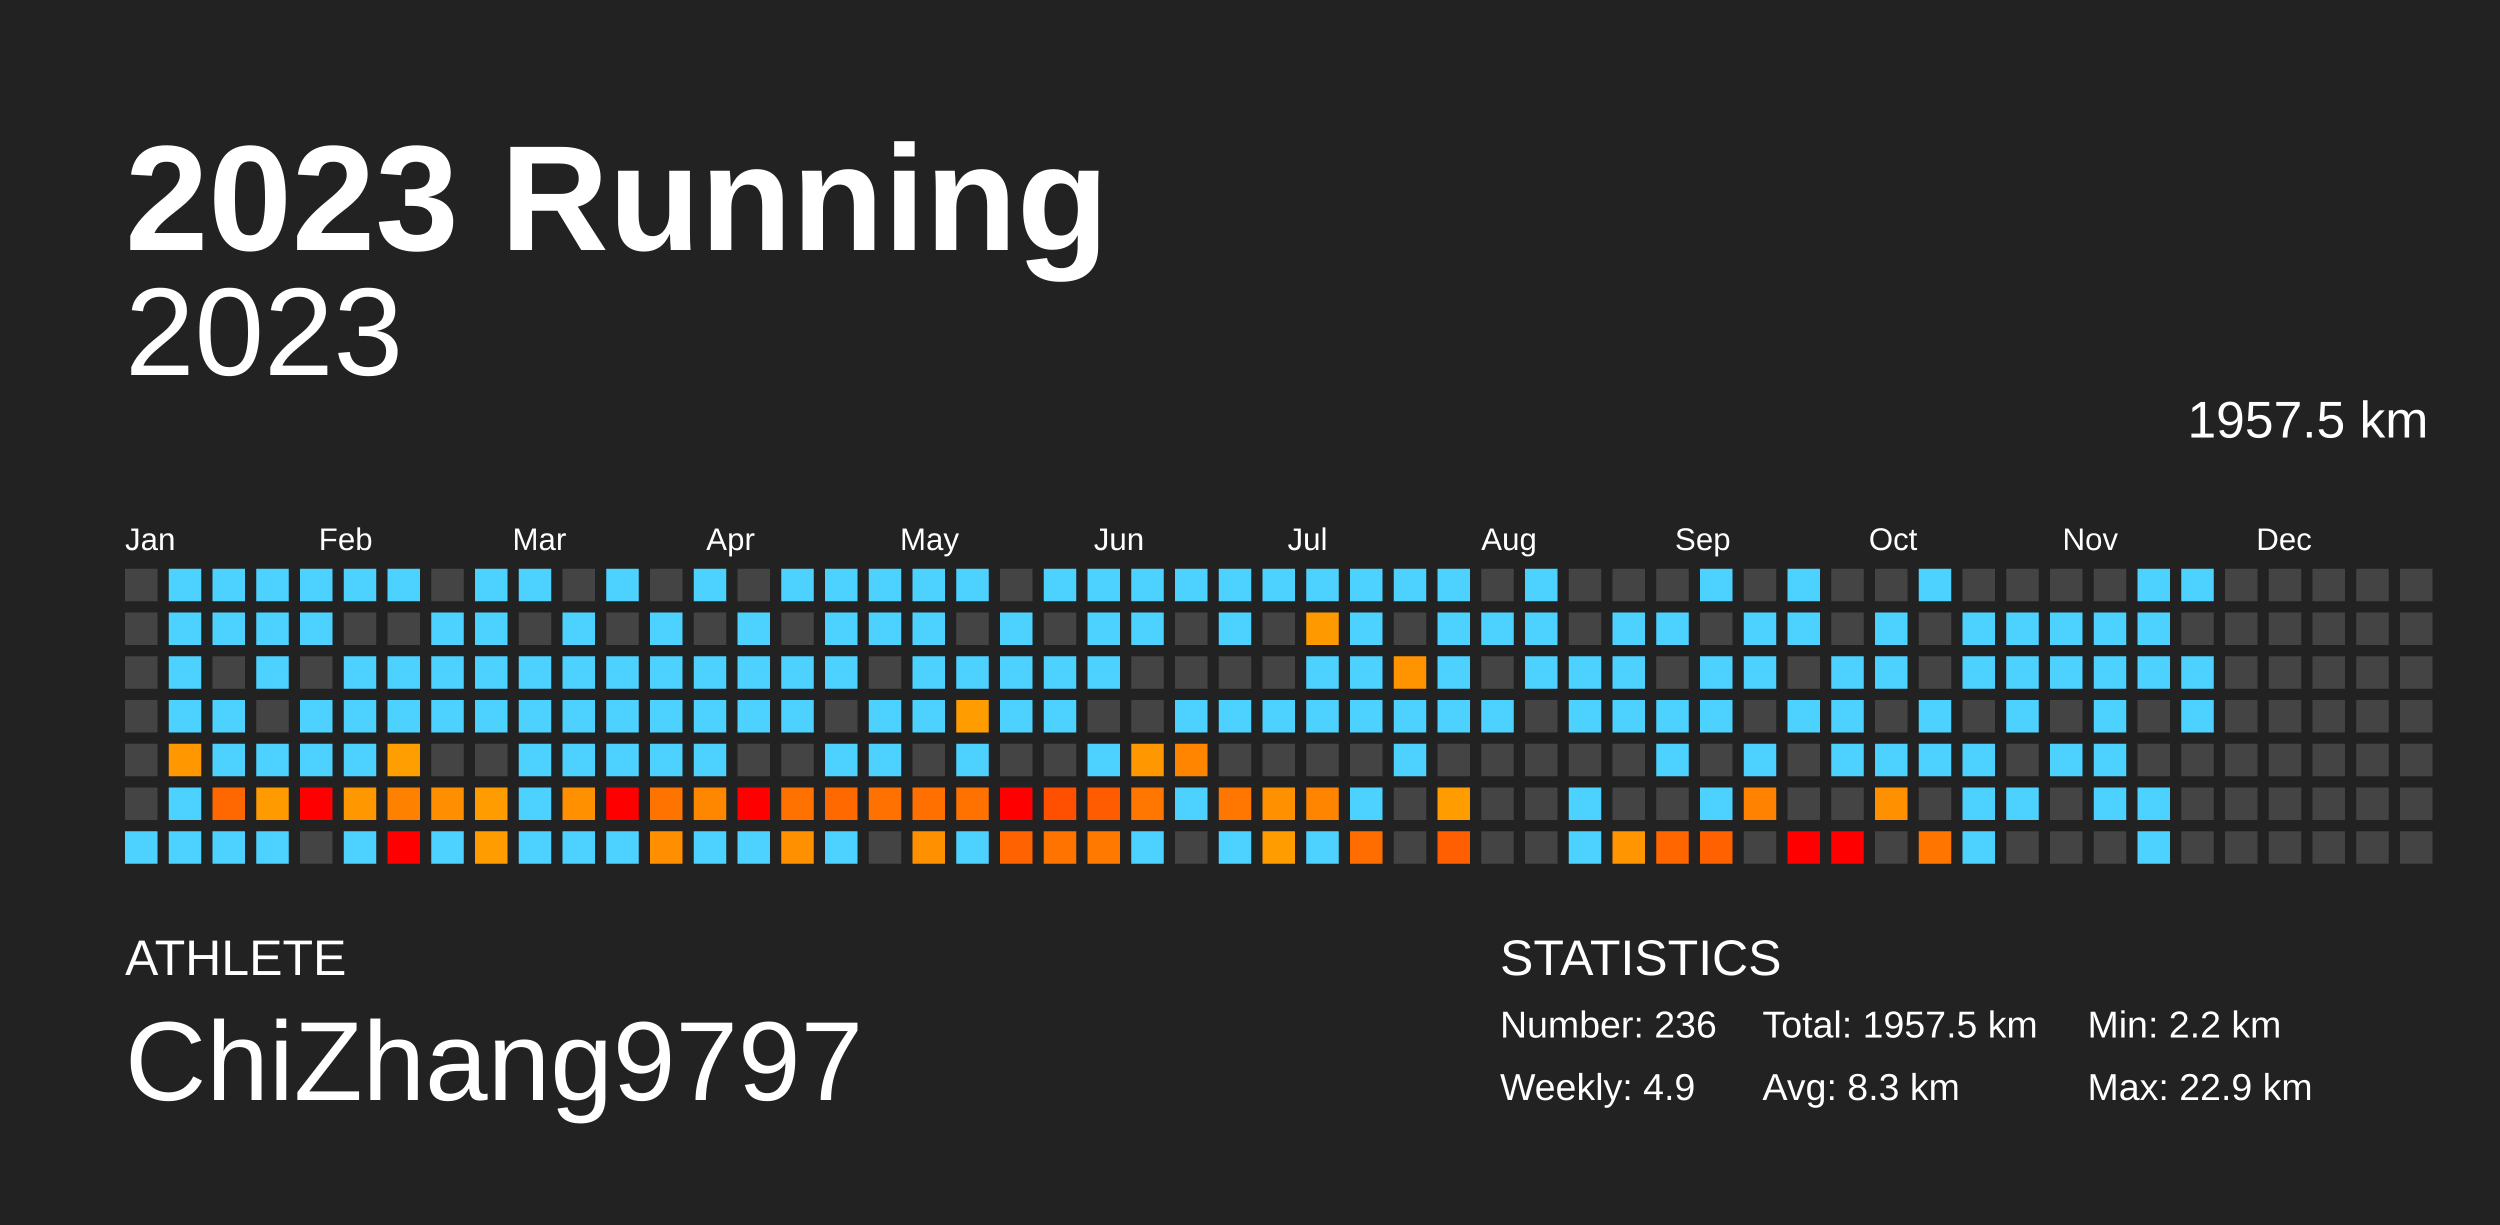
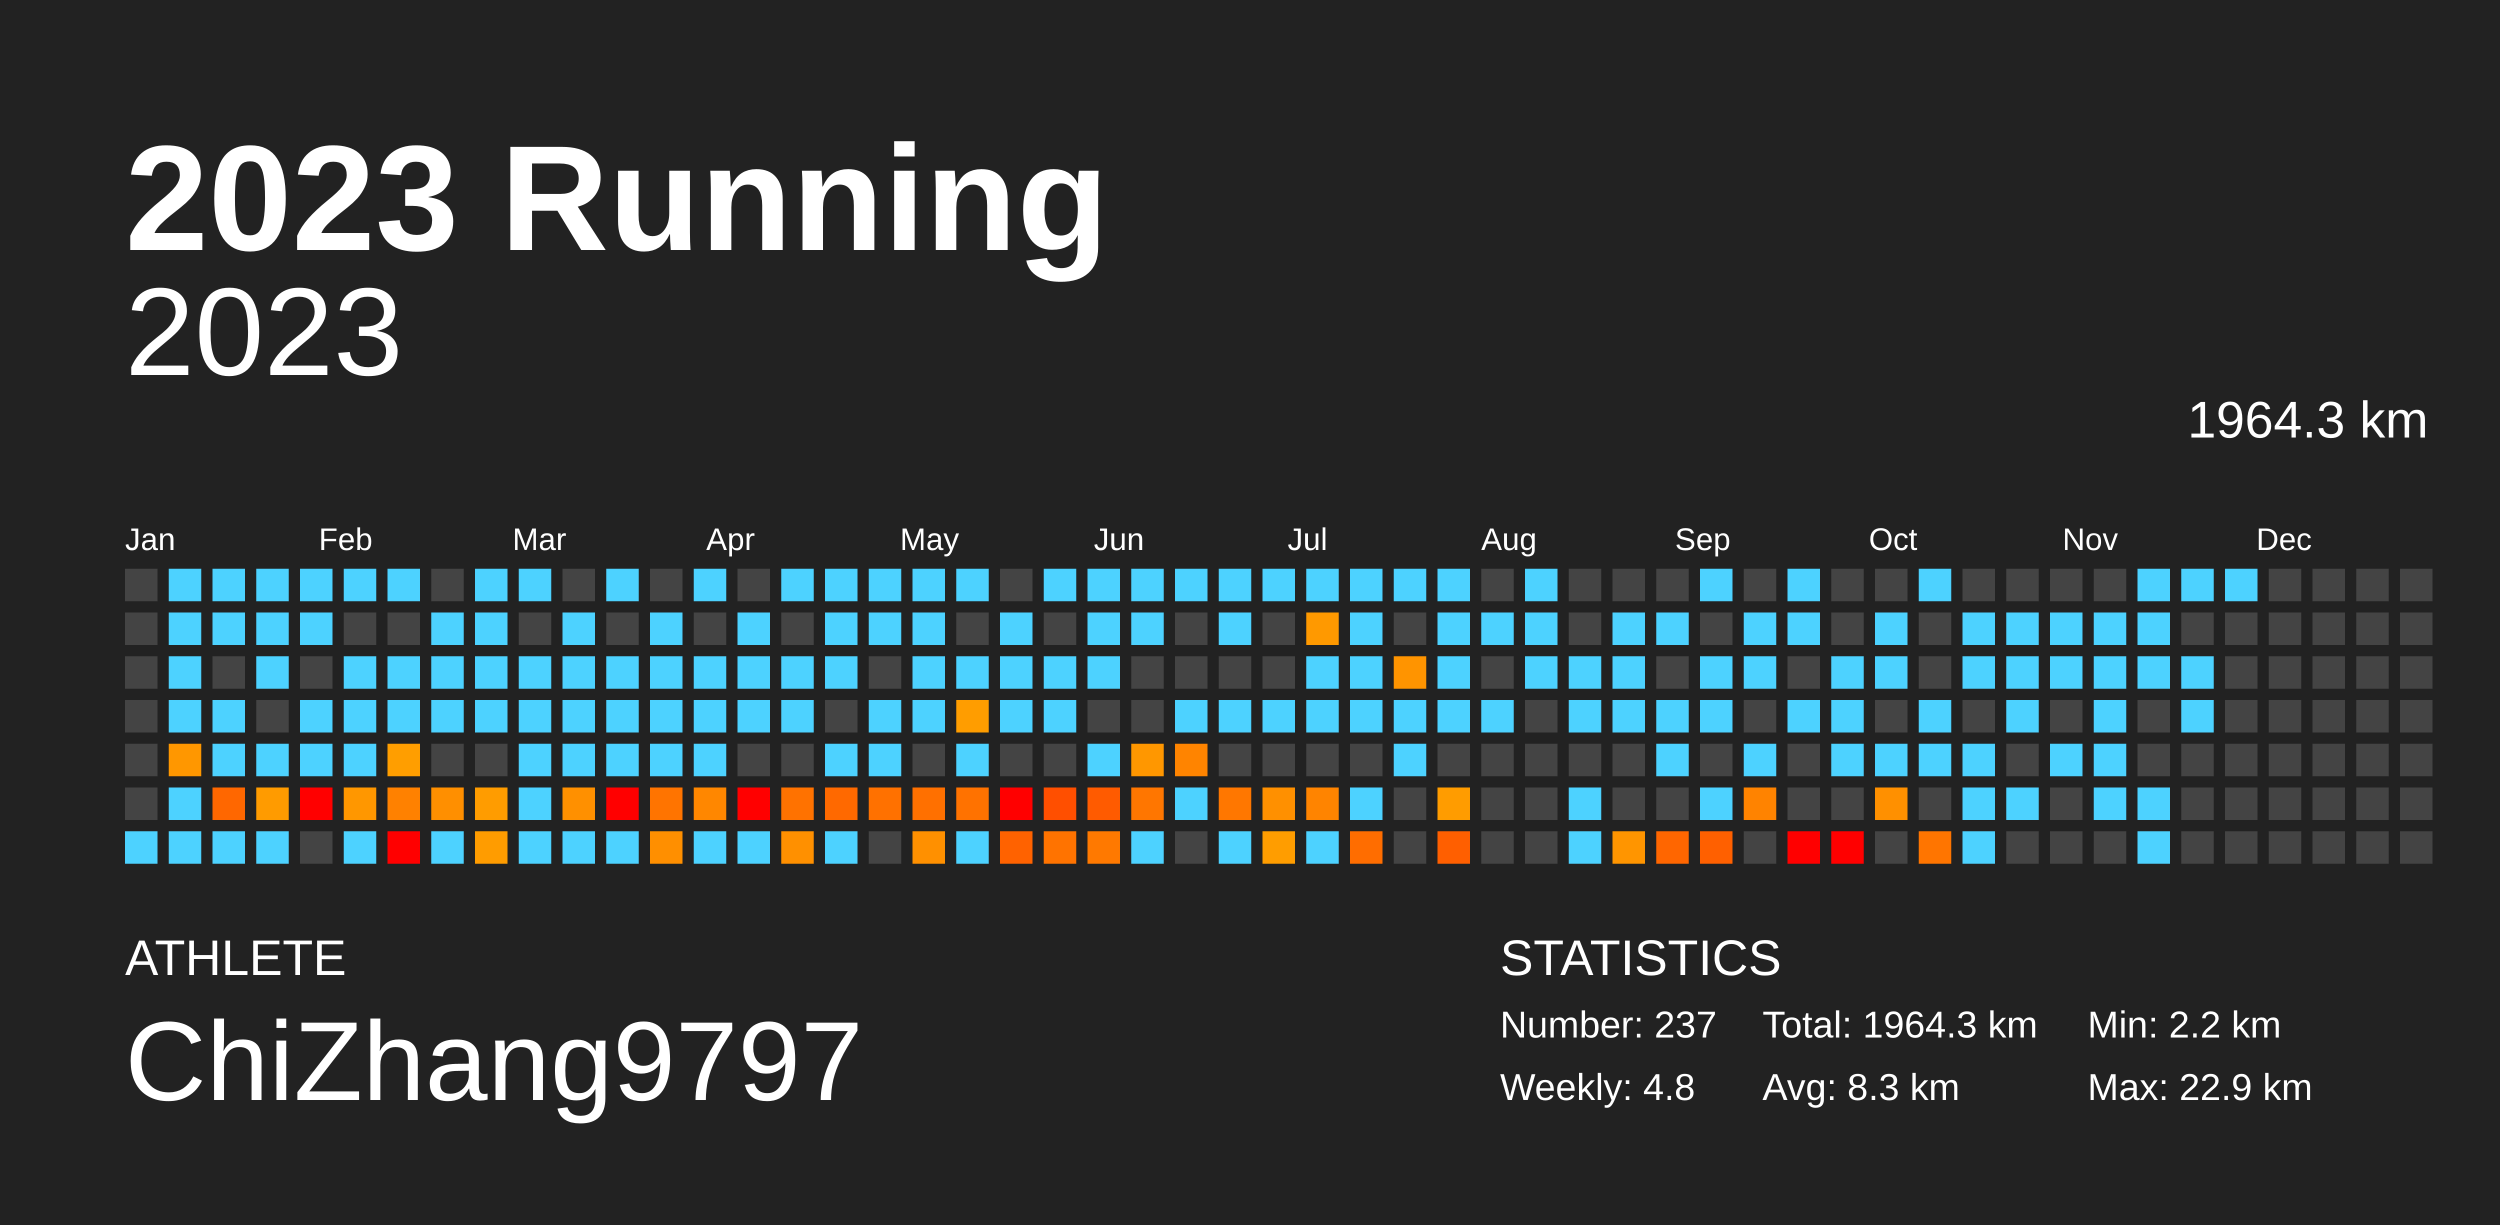
<svg xmlns="http://www.w3.org/2000/svg" baseProfile="full" height="98mm" version="1.1" viewBox="0,0,200,98" width="200mm">
  <defs />
  <rect fill="#222222" height="98" width="200" x="0" y="0" />
  <text fill="#FFFFFF" style="font-size:12px; font-family:Arial; font-weight:bold;" x="10" y="20">2023 Running</text>
  <text fill="#FFFFFF" style="font-size:4px; font-family:Arial" x="10" y="78">ATHLETE</text>
  <text fill="#FFFFFF" style="font-size:9px; font-family:Arial" x="10" y="88">ChiZhang9797</text>
  <text fill="#FFFFFF" style="font-size:4px; font-family:Arial" x="120" y="78">STATISTICS</text>
-   <text fill="#FFFFFF" style="font-size:3px; font-family:Arial" x="120" y="83">Number: 236</text>
-   <text fill="#FFFFFF" style="font-size:3px; font-family:Arial" x="120" y="88">Weekly: 4.9</text>
-   <text fill="#FFFFFF" style="font-size:3px; font-family:Arial" x="141" y="83">Total: 1957.5 km</text>
+   <text fill="#FFFFFF" style="font-size:3px; font-family:Arial" x="120" y="83">Number: 237</text>
+   <text fill="#FFFFFF" style="font-size:3px; font-family:Arial" x="120" y="88">Weekly: 4.8</text>
+   <text fill="#FFFFFF" style="font-size:3px; font-family:Arial" x="141" y="83">Total: 1964.3 km</text>
  <text fill="#FFFFFF" style="font-size:3px; font-family:Arial" x="141" y="88">Avg: 8.3 km</text>
  <text fill="#FFFFFF" style="font-size:3px; font-family:Arial" x="167" y="83">Min: 2.2 km</text>
  <text fill="#FFFFFF" style="font-size:3px; font-family:Arial" x="167" y="88">Max: 22.9 km</text>
  <text alignment-baseline="hanging" fill="#FFFFFF" style="font-size:10.0px; font-family:Arial;" x="10" y="30">2023</text>
-   <text alignment-baseline="hanging" fill="#FFFFFF" style="font-size:4.125px; font-family:Arial;" x="175" y="35">1957.5 km</text>
+   <text alignment-baseline="hanging" fill="#FFFFFF" style="font-size:4.125px; font-family:Arial;" x="175" y="35">1964.3 km</text>
  <text fill="#FFFFFF" style="font-size:2.5px; font-family:Arial" x="10.0" y="44">Jan</text>
  <text fill="#FFFFFF" style="font-size:2.5px; font-family:Arial" x="25.5" y="44">Feb</text>
  <text fill="#FFFFFF" style="font-size:2.5px; font-family:Arial" x="41.0" y="44">Mar</text>
  <text fill="#FFFFFF" style="font-size:2.5px; font-family:Arial" x="56.5" y="44">Apr</text>
  <text fill="#FFFFFF" style="font-size:2.5px; font-family:Arial" x="72.0" y="44">May</text>
  <text fill="#FFFFFF" style="font-size:2.5px; font-family:Arial" x="87.5" y="44">Jun</text>
  <text fill="#FFFFFF" style="font-size:2.5px; font-family:Arial" x="103.0" y="44">Jul</text>
  <text fill="#FFFFFF" style="font-size:2.5px; font-family:Arial" x="118.5" y="44">Aug</text>
  <text fill="#FFFFFF" style="font-size:2.5px; font-family:Arial" x="134.0" y="44">Sep</text>
  <text fill="#FFFFFF" style="font-size:2.5px; font-family:Arial" x="149.5" y="44">Oct</text>
  <text fill="#FFFFFF" style="font-size:2.5px; font-family:Arial" x="165.0" y="44">Nov</text>
  <text fill="#FFFFFF" style="font-size:2.5px; font-family:Arial" x="180.5" y="44">Dec</text>
  <rect fill="#444444" height="2.6" width="2.6" x="10.0" y="45.5" />
  <rect fill="#444444" height="2.6" width="2.6" x="10.0" y="49.0" />
  <rect fill="#444444" height="2.6" width="2.6" x="10.0" y="52.5" />
  <rect fill="#444444" height="2.6" width="2.6" x="10.0" y="56.0" />
  <rect fill="#444444" height="2.6" width="2.6" x="10.0" y="59.5" />
  <rect fill="#444444" height="2.6" width="2.6" x="10.0" y="63.0" />
  <rect fill="#4dd2ff" height="2.6" width="2.6" x="10.0" y="66.5" />
  <rect fill="#4dd2ff" height="2.6" width="2.6" x="13.5" y="45.5" />
  <rect fill="#4dd2ff" height="2.6" width="2.6" x="13.5" y="49.0" />
  <rect fill="#4dd2ff" height="2.6" width="2.6" x="13.5" y="52.5" />
  <rect fill="#4dd2ff" height="2.6" width="2.6" x="13.5" y="56.0" />
  <rect fill="#ff9700" height="2.6" width="2.6" x="13.5" y="59.5" />
  <rect fill="#4dd2ff" height="2.6" width="2.6" x="13.5" y="63.0" />
  <rect fill="#4dd2ff" height="2.6" width="2.6" x="13.5" y="66.5" />
  <rect fill="#4dd2ff" height="2.6" width="2.6" x="17.0" y="45.5" />
  <rect fill="#4dd2ff" height="2.6" width="2.6" x="17.0" y="49.0" />
  <rect fill="#444444" height="2.6" width="2.6" x="17.0" y="52.5" />
  <rect fill="#4dd2ff" height="2.6" width="2.6" x="17.0" y="56.0" />
  <rect fill="#4dd2ff" height="2.6" width="2.6" x="17.0" y="59.5" />
  <rect fill="#ff6700" height="2.6" width="2.6" x="17.0" y="63.0" />
  <rect fill="#4dd2ff" height="2.6" width="2.6" x="17.0" y="66.5" />
  <rect fill="#4dd2ff" height="2.6" width="2.6" x="20.5" y="45.5" />
  <rect fill="#4dd2ff" height="2.6" width="2.6" x="20.5" y="49.0" />
  <rect fill="#4dd2ff" height="2.6" width="2.6" x="20.5" y="52.5" />
  <rect fill="#444444" height="2.6" width="2.6" x="20.5" y="56.0" />
  <rect fill="#4dd2ff" height="2.6" width="2.6" x="20.5" y="59.5" />
  <rect fill="#ff9b00" height="2.6" width="2.6" x="20.5" y="63.0" />
  <rect fill="#4dd2ff" height="2.6" width="2.6" x="20.5" y="66.5" />
  <rect fill="#4dd2ff" height="2.6" width="2.6" x="24.0" y="45.5" />
  <rect fill="#4dd2ff" height="2.6" width="2.6" x="24.0" y="49.0" />
  <rect fill="#444444" height="2.6" width="2.6" x="24.0" y="52.5" />
  <rect fill="#4dd2ff" height="2.6" width="2.6" x="24.0" y="56.0" />
  <rect fill="#4dd2ff" height="2.6" width="2.6" x="24.0" y="59.5" />
  <rect fill="red" height="2.6" width="2.6" x="24.0" y="63.0" />
  <rect fill="#444444" height="2.6" width="2.6" x="24.0" y="66.5" />
  <rect fill="#4dd2ff" height="2.6" width="2.6" x="27.5" y="45.5" />
  <rect fill="#444444" height="2.6" width="2.6" x="27.5" y="49.0" />
  <rect fill="#4dd2ff" height="2.6" width="2.6" x="27.5" y="52.5" />
  <rect fill="#4dd2ff" height="2.6" width="2.6" x="27.5" y="56.0" />
  <rect fill="#4dd2ff" height="2.6" width="2.6" x="27.5" y="59.5" />
  <rect fill="#ff9700" height="2.6" width="2.6" x="27.5" y="63.0" />
  <rect fill="#4dd2ff" height="2.6" width="2.6" x="27.5" y="66.5" />
  <rect fill="#4dd2ff" height="2.6" width="2.6" x="31.0" y="45.5" />
  <rect fill="#444444" height="2.6" width="2.6" x="31.0" y="49.0" />
  <rect fill="#4dd2ff" height="2.6" width="2.6" x="31.0" y="52.5" />
  <rect fill="#4dd2ff" height="2.6" width="2.6" x="31.0" y="56.0" />
  <rect fill="#ff9e00" height="2.6" width="2.6" x="31.0" y="59.5" />
  <rect fill="#ff8100" height="2.6" width="2.6" x="31.0" y="63.0" />
  <rect fill="red" height="2.6" width="2.6" x="31.0" y="66.5" />
  <rect fill="#444444" height="2.6" width="2.6" x="34.5" y="45.5" />
  <rect fill="#4dd2ff" height="2.6" width="2.6" x="34.5" y="49.0" />
  <rect fill="#4dd2ff" height="2.6" width="2.6" x="34.5" y="52.5" />
  <rect fill="#4dd2ff" height="2.6" width="2.6" x="34.5" y="56.0" />
  <rect fill="#444444" height="2.6" width="2.6" x="34.5" y="59.5" />
  <rect fill="#ff8f00" height="2.6" width="2.6" x="34.5" y="63.0" />
  <rect fill="#4dd2ff" height="2.6" width="2.6" x="34.5" y="66.5" />
  <rect fill="#4dd2ff" height="2.6" width="2.6" x="38.0" y="45.5" />
  <rect fill="#4dd2ff" height="2.6" width="2.6" x="38.0" y="49.0" />
  <rect fill="#4dd2ff" height="2.6" width="2.6" x="38.0" y="52.5" />
  <rect fill="#4dd2ff" height="2.6" width="2.6" x="38.0" y="56.0" />
  <rect fill="#444444" height="2.6" width="2.6" x="38.0" y="59.5" />
  <rect fill="#ff9c00" height="2.6" width="2.6" x="38.0" y="63.0" />
  <rect fill="#ff9c00" height="2.6" width="2.6" x="38.0" y="66.5" />
  <rect fill="#4dd2ff" height="2.6" width="2.6" x="41.5" y="45.5" />
  <rect fill="#444444" height="2.6" width="2.6" x="41.5" y="49.0" />
  <rect fill="#4dd2ff" height="2.6" width="2.6" x="41.5" y="52.5" />
  <rect fill="#4dd2ff" height="2.6" width="2.6" x="41.5" y="56.0" />
  <rect fill="#4dd2ff" height="2.6" width="2.6" x="41.5" y="59.5" />
  <rect fill="#4dd2ff" height="2.6" width="2.6" x="41.5" y="63.0" />
  <rect fill="#4dd2ff" height="2.6" width="2.6" x="41.5" y="66.5" />
  <rect fill="#444444" height="2.6" width="2.6" x="45.0" y="45.5" />
  <rect fill="#4dd2ff" height="2.6" width="2.6" x="45.0" y="49.0" />
  <rect fill="#4dd2ff" height="2.6" width="2.6" x="45.0" y="52.5" />
  <rect fill="#4dd2ff" height="2.6" width="2.6" x="45.0" y="56.0" />
  <rect fill="#4dd2ff" height="2.6" width="2.6" x="45.0" y="59.5" />
  <rect fill="#ff9000" height="2.6" width="2.6" x="45.0" y="63.0" />
  <rect fill="#4dd2ff" height="2.6" width="2.6" x="45.0" y="66.5" />
  <rect fill="#4dd2ff" height="2.6" width="2.6" x="48.5" y="45.5" />
  <rect fill="#444444" height="2.6" width="2.6" x="48.5" y="49.0" />
  <rect fill="#4dd2ff" height="2.6" width="2.6" x="48.5" y="52.5" />
  <rect fill="#4dd2ff" height="2.6" width="2.6" x="48.5" y="56.0" />
  <rect fill="#4dd2ff" height="2.6" width="2.6" x="48.5" y="59.5" />
  <rect fill="red" height="2.6" width="2.6" x="48.5" y="63.0" />
  <rect fill="#4dd2ff" height="2.6" width="2.6" x="48.5" y="66.5" />
  <rect fill="#444444" height="2.6" width="2.6" x="52.0" y="45.5" />
  <rect fill="#4dd2ff" height="2.6" width="2.6" x="52.0" y="49.0" />
  <rect fill="#4dd2ff" height="2.6" width="2.6" x="52.0" y="52.5" />
  <rect fill="#4dd2ff" height="2.6" width="2.6" x="52.0" y="56.0" />
  <rect fill="#4dd2ff" height="2.6" width="2.6" x="52.0" y="59.5" />
  <rect fill="#ff7400" height="2.6" width="2.6" x="52.0" y="63.0" />
  <rect fill="#ff8f00" height="2.6" width="2.6" x="52.0" y="66.5" />
  <rect fill="#4dd2ff" height="2.6" width="2.6" x="55.5" y="45.5" />
  <rect fill="#444444" height="2.6" width="2.6" x="55.5" y="49.0" />
  <rect fill="#4dd2ff" height="2.6" width="2.6" x="55.5" y="52.5" />
  <rect fill="#4dd2ff" height="2.6" width="2.6" x="55.5" y="56.0" />
  <rect fill="#4dd2ff" height="2.6" width="2.6" x="55.5" y="59.5" />
  <rect fill="#ff8700" height="2.6" width="2.6" x="55.5" y="63.0" />
  <rect fill="#4dd2ff" height="2.6" width="2.6" x="55.5" y="66.5" />
  <rect fill="#444444" height="2.6" width="2.6" x="59.0" y="45.5" />
  <rect fill="#4dd2ff" height="2.6" width="2.6" x="59.0" y="49.0" />
  <rect fill="#4dd2ff" height="2.6" width="2.6" x="59.0" y="52.5" />
  <rect fill="#4dd2ff" height="2.6" width="2.6" x="59.0" y="56.0" />
  <rect fill="#444444" height="2.6" width="2.6" x="59.0" y="59.5" />
  <rect fill="red" height="2.6" width="2.6" x="59.0" y="63.0" />
  <rect fill="#4dd2ff" height="2.6" width="2.6" x="59.0" y="66.5" />
  <rect fill="#4dd2ff" height="2.6" width="2.6" x="62.5" y="45.5" />
  <rect fill="#444444" height="2.6" width="2.6" x="62.5" y="49.0" />
  <rect fill="#4dd2ff" height="2.6" width="2.6" x="62.5" y="52.5" />
  <rect fill="#4dd2ff" height="2.6" width="2.6" x="62.5" y="56.0" />
  <rect fill="#444444" height="2.6" width="2.6" x="62.5" y="59.5" />
  <rect fill="#ff7200" height="2.6" width="2.6" x="62.5" y="63.0" />
  <rect fill="#ff9000" height="2.6" width="2.6" x="62.5" y="66.5" />
  <rect fill="#4dd2ff" height="2.6" width="2.6" x="66.0" y="45.5" />
  <rect fill="#4dd2ff" height="2.6" width="2.6" x="66.0" y="49.0" />
  <rect fill="#4dd2ff" height="2.6" width="2.6" x="66.0" y="52.5" />
  <rect fill="#444444" height="2.6" width="2.6" x="66.0" y="56.0" />
  <rect fill="#4dd2ff" height="2.6" width="2.6" x="66.0" y="59.5" />
  <rect fill="#ff6900" height="2.6" width="2.6" x="66.0" y="63.0" />
  <rect fill="#4dd2ff" height="2.6" width="2.6" x="66.0" y="66.5" />
  <rect fill="#4dd2ff" height="2.6" width="2.6" x="69.5" y="45.5" />
  <rect fill="#4dd2ff" height="2.6" width="2.6" x="69.5" y="49.0" />
  <rect fill="#444444" height="2.6" width="2.6" x="69.5" y="52.5" />
  <rect fill="#4dd2ff" height="2.6" width="2.6" x="69.5" y="56.0" />
  <rect fill="#4dd2ff" height="2.6" width="2.6" x="69.5" y="59.5" />
  <rect fill="#ff7100" height="2.6" width="2.6" x="69.5" y="63.0" />
  <rect fill="#444444" height="2.6" width="2.6" x="69.5" y="66.5" />
  <rect fill="#4dd2ff" height="2.6" width="2.6" x="73.0" y="45.5" />
  <rect fill="#4dd2ff" height="2.6" width="2.6" x="73.0" y="49.0" />
  <rect fill="#4dd2ff" height="2.6" width="2.6" x="73.0" y="52.5" />
  <rect fill="#4dd2ff" height="2.6" width="2.6" x="73.0" y="56.0" />
  <rect fill="#444444" height="2.6" width="2.6" x="73.0" y="59.5" />
  <rect fill="#ff7000" height="2.6" width="2.6" x="73.0" y="63.0" />
  <rect fill="#ff9000" height="2.6" width="2.6" x="73.0" y="66.5" />
  <rect fill="#4dd2ff" height="2.6" width="2.6" x="76.5" y="45.5" />
  <rect fill="#444444" height="2.6" width="2.6" x="76.5" y="49.0" />
  <rect fill="#4dd2ff" height="2.6" width="2.6" x="76.5" y="52.5" />
  <rect fill="#ff9d00" height="2.6" width="2.6" x="76.5" y="56.0" />
  <rect fill="#4dd2ff" height="2.6" width="2.6" x="76.5" y="59.5" />
  <rect fill="#ff7200" height="2.6" width="2.6" x="76.5" y="63.0" />
  <rect fill="#4dd2ff" height="2.6" width="2.6" x="76.5" y="66.5" />
  <rect fill="#444444" height="2.6" width="2.6" x="80.0" y="45.5" />
  <rect fill="#4dd2ff" height="2.6" width="2.6" x="80.0" y="49.0" />
  <rect fill="#4dd2ff" height="2.6" width="2.6" x="80.0" y="52.5" />
  <rect fill="#4dd2ff" height="2.6" width="2.6" x="80.0" y="56.0" />
  <rect fill="#444444" height="2.6" width="2.6" x="80.0" y="59.5" />
  <rect fill="red" height="2.6" width="2.6" x="80.0" y="63.0" />
  <rect fill="#ff6200" height="2.6" width="2.6" x="80.0" y="66.5" />
  <rect fill="#4dd2ff" height="2.6" width="2.6" x="83.5" y="45.5" />
  <rect fill="#444444" height="2.6" width="2.6" x="83.5" y="49.0" />
  <rect fill="#4dd2ff" height="2.6" width="2.6" x="83.5" y="52.5" />
  <rect fill="#4dd2ff" height="2.6" width="2.6" x="83.5" y="56.0" />
  <rect fill="#444444" height="2.6" width="2.6" x="83.5" y="59.5" />
  <rect fill="#ff4f00" height="2.6" width="2.6" x="83.5" y="63.0" />
  <rect fill="#ff7300" height="2.6" width="2.6" x="83.5" y="66.5" />
  <rect fill="#4dd2ff" height="2.6" width="2.6" x="87.0" y="45.5" />
  <rect fill="#4dd2ff" height="2.6" width="2.6" x="87.0" y="49.0" />
  <rect fill="#4dd2ff" height="2.6" width="2.6" x="87.0" y="52.5" />
  <rect fill="#444444" height="2.6" width="2.6" x="87.0" y="56.0" />
  <rect fill="#4dd2ff" height="2.6" width="2.6" x="87.0" y="59.5" />
  <rect fill="#ff5b00" height="2.6" width="2.6" x="87.0" y="63.0" />
  <rect fill="#ff7900" height="2.6" width="2.6" x="87.0" y="66.5" />
  <rect fill="#4dd2ff" height="2.6" width="2.6" x="90.5" y="45.5" />
  <rect fill="#4dd2ff" height="2.6" width="2.6" x="90.5" y="49.0" />
  <rect fill="#444444" height="2.6" width="2.6" x="90.5" y="52.5" />
  <rect fill="#444444" height="2.6" width="2.6" x="90.5" y="56.0" />
  <rect fill="#ff9700" height="2.6" width="2.6" x="90.5" y="59.5" />
  <rect fill="#ff7600" height="2.6" width="2.6" x="90.5" y="63.0" />
  <rect fill="#4dd2ff" height="2.6" width="2.6" x="90.5" y="66.5" />
  <rect fill="#4dd2ff" height="2.6" width="2.6" x="94.0" y="45.5" />
  <rect fill="#444444" height="2.6" width="2.6" x="94.0" y="49.0" />
  <rect fill="#444444" height="2.6" width="2.6" x="94.0" y="52.5" />
  <rect fill="#4dd2ff" height="2.6" width="2.6" x="94.0" y="56.0" />
  <rect fill="#ff8400" height="2.6" width="2.6" x="94.0" y="59.5" />
  <rect fill="#4dd2ff" height="2.6" width="2.6" x="94.0" y="63.0" />
  <rect fill="#444444" height="2.6" width="2.6" x="94.0" y="66.5" />
  <rect fill="#4dd2ff" height="2.6" width="2.6" x="97.5" y="45.5" />
  <rect fill="#4dd2ff" height="2.6" width="2.6" x="97.5" y="49.0" />
  <rect fill="#444444" height="2.6" width="2.6" x="97.5" y="52.5" />
  <rect fill="#4dd2ff" height="2.6" width="2.6" x="97.5" y="56.0" />
  <rect fill="#444444" height="2.6" width="2.6" x="97.5" y="59.5" />
  <rect fill="#ff7700" height="2.6" width="2.6" x="97.5" y="63.0" />
  <rect fill="#4dd2ff" height="2.6" width="2.6" x="97.5" y="66.5" />
  <rect fill="#4dd2ff" height="2.6" width="2.6" x="101.0" y="45.5" />
  <rect fill="#444444" height="2.6" width="2.6" x="101.0" y="49.0" />
  <rect fill="#444444" height="2.6" width="2.6" x="101.0" y="52.5" />
  <rect fill="#4dd2ff" height="2.6" width="2.6" x="101.0" y="56.0" />
  <rect fill="#444444" height="2.6" width="2.6" x="101.0" y="59.5" />
  <rect fill="#ff9000" height="2.6" width="2.6" x="101.0" y="63.0" />
  <rect fill="#ff9d00" height="2.6" width="2.6" x="101.0" y="66.5" />
  <rect fill="#4dd2ff" height="2.6" width="2.6" x="104.5" y="45.5" />
  <rect fill="#ff9900" height="2.6" width="2.6" x="104.5" y="49.0" />
  <rect fill="#4dd2ff" height="2.6" width="2.6" x="104.5" y="52.5" />
  <rect fill="#4dd2ff" height="2.6" width="2.6" x="104.5" y="56.0" />
  <rect fill="#444444" height="2.6" width="2.6" x="104.5" y="59.5" />
  <rect fill="#ff8400" height="2.6" width="2.6" x="104.5" y="63.0" />
  <rect fill="#4dd2ff" height="2.6" width="2.6" x="104.5" y="66.5" />
  <rect fill="#4dd2ff" height="2.6" width="2.6" x="108.0" y="45.5" />
  <rect fill="#4dd2ff" height="2.6" width="2.6" x="108.0" y="49.0" />
  <rect fill="#4dd2ff" height="2.6" width="2.6" x="108.0" y="52.5" />
  <rect fill="#4dd2ff" height="2.6" width="2.6" x="108.0" y="56.0" />
  <rect fill="#444444" height="2.6" width="2.6" x="108.0" y="59.5" />
  <rect fill="#4dd2ff" height="2.6" width="2.6" x="108.0" y="63.0" />
  <rect fill="#ff6d00" height="2.6" width="2.6" x="108.0" y="66.5" />
  <rect fill="#4dd2ff" height="2.6" width="2.6" x="111.5" y="45.5" />
  <rect fill="#444444" height="2.6" width="2.6" x="111.5" y="49.0" />
  <rect fill="#ff9400" height="2.6" width="2.6" x="111.5" y="52.5" />
  <rect fill="#4dd2ff" height="2.6" width="2.6" x="111.5" y="56.0" />
  <rect fill="#4dd2ff" height="2.6" width="2.6" x="111.5" y="59.5" />
  <rect fill="#444444" height="2.6" width="2.6" x="111.5" y="63.0" />
  <rect fill="#444444" height="2.6" width="2.6" x="111.5" y="66.5" />
  <rect fill="#4dd2ff" height="2.6" width="2.6" x="115.0" y="45.5" />
  <rect fill="#4dd2ff" height="2.6" width="2.6" x="115.0" y="49.0" />
  <rect fill="#4dd2ff" height="2.6" width="2.6" x="115.0" y="52.5" />
  <rect fill="#4dd2ff" height="2.6" width="2.6" x="115.0" y="56.0" />
  <rect fill="#444444" height="2.6" width="2.6" x="115.0" y="59.5" />
  <rect fill="#ff9c00" height="2.6" width="2.6" x="115.0" y="63.0" />
  <rect fill="#ff5f00" height="2.6" width="2.6" x="115.0" y="66.5" />
  <rect fill="#444444" height="2.6" width="2.6" x="118.5" y="45.5" />
  <rect fill="#4dd2ff" height="2.6" width="2.6" x="118.5" y="49.0" />
  <rect fill="#444444" height="2.6" width="2.6" x="118.5" y="52.5" />
  <rect fill="#4dd2ff" height="2.6" width="2.6" x="118.5" y="56.0" />
  <rect fill="#444444" height="2.6" width="2.6" x="118.5" y="59.5" />
  <rect fill="#444444" height="2.6" width="2.6" x="118.5" y="63.0" />
  <rect fill="#444444" height="2.6" width="2.6" x="118.5" y="66.5" />
  <rect fill="#4dd2ff" height="2.6" width="2.6" x="122.0" y="45.5" />
  <rect fill="#4dd2ff" height="2.6" width="2.6" x="122.0" y="49.0" />
  <rect fill="#4dd2ff" height="2.6" width="2.6" x="122.0" y="52.5" />
  <rect fill="#444444" height="2.6" width="2.6" x="122.0" y="56.0" />
  <rect fill="#444444" height="2.6" width="2.6" x="122.0" y="59.5" />
  <rect fill="#444444" height="2.6" width="2.6" x="122.0" y="63.0" />
  <rect fill="#444444" height="2.6" width="2.6" x="122.0" y="66.5" />
  <rect fill="#444444" height="2.6" width="2.6" x="125.5" y="45.5" />
  <rect fill="#444444" height="2.6" width="2.6" x="125.5" y="49.0" />
  <rect fill="#4dd2ff" height="2.6" width="2.6" x="125.5" y="52.5" />
  <rect fill="#4dd2ff" height="2.6" width="2.6" x="125.5" y="56.0" />
  <rect fill="#444444" height="2.6" width="2.6" x="125.5" y="59.5" />
  <rect fill="#4dd2ff" height="2.6" width="2.6" x="125.5" y="63.0" />
  <rect fill="#4dd2ff" height="2.6" width="2.6" x="125.5" y="66.5" />
  <rect fill="#444444" height="2.6" width="2.6" x="129.0" y="45.5" />
  <rect fill="#4dd2ff" height="2.6" width="2.6" x="129.0" y="49.0" />
  <rect fill="#4dd2ff" height="2.6" width="2.6" x="129.0" y="52.5" />
  <rect fill="#4dd2ff" height="2.6" width="2.6" x="129.0" y="56.0" />
  <rect fill="#444444" height="2.6" width="2.6" x="129.0" y="59.5" />
  <rect fill="#444444" height="2.6" width="2.6" x="129.0" y="63.0" />
  <rect fill="#ff9500" height="2.6" width="2.6" x="129.0" y="66.5" />
  <rect fill="#444444" height="2.6" width="2.6" x="132.5" y="45.5" />
  <rect fill="#4dd2ff" height="2.6" width="2.6" x="132.5" y="49.0" />
  <rect fill="#444444" height="2.6" width="2.6" x="132.5" y="52.5" />
  <rect fill="#4dd2ff" height="2.6" width="2.6" x="132.5" y="56.0" />
  <rect fill="#4dd2ff" height="2.6" width="2.6" x="132.5" y="59.5" />
  <rect fill="#444444" height="2.6" width="2.6" x="132.5" y="63.0" />
  <rect fill="#ff6600" height="2.6" width="2.6" x="132.5" y="66.5" />
  <rect fill="#4dd2ff" height="2.6" width="2.6" x="136.0" y="45.5" />
  <rect fill="#444444" height="2.6" width="2.6" x="136.0" y="49.0" />
  <rect fill="#4dd2ff" height="2.6" width="2.6" x="136.0" y="52.5" />
  <rect fill="#4dd2ff" height="2.6" width="2.6" x="136.0" y="56.0" />
  <rect fill="#444444" height="2.6" width="2.6" x="136.0" y="59.5" />
  <rect fill="#4dd2ff" height="2.6" width="2.6" x="136.0" y="63.0" />
  <rect fill="#ff6000" height="2.6" width="2.6" x="136.0" y="66.5" />
  <rect fill="#444444" height="2.6" width="2.6" x="139.5" y="45.5" />
  <rect fill="#4dd2ff" height="2.6" width="2.6" x="139.5" y="49.0" />
  <rect fill="#4dd2ff" height="2.6" width="2.6" x="139.5" y="52.5" />
  <rect fill="#444444" height="2.6" width="2.6" x="139.5" y="56.0" />
  <rect fill="#4dd2ff" height="2.6" width="2.6" x="139.5" y="59.5" />
  <rect fill="#ff8300" height="2.6" width="2.6" x="139.5" y="63.0" />
  <rect fill="#444444" height="2.6" width="2.6" x="139.5" y="66.5" />
  <rect fill="#4dd2ff" height="2.6" width="2.6" x="143.0" y="45.5" />
  <rect fill="#4dd2ff" height="2.6" width="2.6" x="143.0" y="49.0" />
  <rect fill="#444444" height="2.6" width="2.6" x="143.0" y="52.5" />
  <rect fill="#4dd2ff" height="2.6" width="2.6" x="143.0" y="56.0" />
  <rect fill="#444444" height="2.6" width="2.6" x="143.0" y="59.5" />
  <rect fill="#444444" height="2.6" width="2.6" x="143.0" y="63.0" />
  <rect fill="red" height="2.6" width="2.6" x="143.0" y="66.5" />
  <rect fill="#444444" height="2.6" width="2.6" x="146.5" y="45.5" />
  <rect fill="#444444" height="2.6" width="2.6" x="146.5" y="49.0" />
  <rect fill="#4dd2ff" height="2.6" width="2.6" x="146.5" y="52.5" />
  <rect fill="#4dd2ff" height="2.6" width="2.6" x="146.5" y="56.0" />
  <rect fill="#4dd2ff" height="2.6" width="2.6" x="146.5" y="59.5" />
  <rect fill="#444444" height="2.6" width="2.6" x="146.5" y="63.0" />
  <rect fill="red" height="2.6" width="2.6" x="146.5" y="66.5" />
  <rect fill="#444444" height="2.6" width="2.6" x="150.0" y="45.5" />
  <rect fill="#4dd2ff" height="2.6" width="2.6" x="150.0" y="49.0" />
  <rect fill="#4dd2ff" height="2.6" width="2.6" x="150.0" y="52.5" />
  <rect fill="#444444" height="2.6" width="2.6" x="150.0" y="56.0" />
  <rect fill="#4dd2ff" height="2.6" width="2.6" x="150.0" y="59.5" />
  <rect fill="#ff9000" height="2.6" width="2.6" x="150.0" y="63.0" />
  <rect fill="#444444" height="2.6" width="2.6" x="150.0" y="66.5" />
  <rect fill="#4dd2ff" height="2.6" width="2.6" x="153.5" y="45.5" />
  <rect fill="#444444" height="2.6" width="2.6" x="153.5" y="49.0" />
  <rect fill="#444444" height="2.6" width="2.6" x="153.5" y="52.5" />
  <rect fill="#4dd2ff" height="2.6" width="2.6" x="153.5" y="56.0" />
  <rect fill="#4dd2ff" height="2.6" width="2.6" x="153.5" y="59.5" />
  <rect fill="#444444" height="2.6" width="2.6" x="153.5" y="63.0" />
  <rect fill="#ff7500" height="2.6" width="2.6" x="153.5" y="66.5" />
  <rect fill="#444444" height="2.6" width="2.6" x="157.0" y="45.5" />
  <rect fill="#4dd2ff" height="2.6" width="2.6" x="157.0" y="49.0" />
  <rect fill="#4dd2ff" height="2.6" width="2.6" x="157.0" y="52.5" />
  <rect fill="#444444" height="2.6" width="2.6" x="157.0" y="56.0" />
  <rect fill="#4dd2ff" height="2.6" width="2.6" x="157.0" y="59.5" />
  <rect fill="#4dd2ff" height="2.6" width="2.6" x="157.0" y="63.0" />
  <rect fill="#4dd2ff" height="2.6" width="2.6" x="157.0" y="66.5" />
  <rect fill="#444444" height="2.6" width="2.6" x="160.5" y="45.5" />
  <rect fill="#4dd2ff" height="2.6" width="2.6" x="160.5" y="49.0" />
  <rect fill="#4dd2ff" height="2.6" width="2.6" x="160.5" y="52.5" />
  <rect fill="#4dd2ff" height="2.6" width="2.6" x="160.5" y="56.0" />
  <rect fill="#444444" height="2.6" width="2.6" x="160.5" y="59.5" />
  <rect fill="#4dd2ff" height="2.6" width="2.6" x="160.5" y="63.0" />
  <rect fill="#444444" height="2.6" width="2.6" x="160.5" y="66.5" />
  <rect fill="#444444" height="2.6" width="2.6" x="164.0" y="45.5" />
  <rect fill="#4dd2ff" height="2.6" width="2.6" x="164.0" y="49.0" />
  <rect fill="#4dd2ff" height="2.6" width="2.6" x="164.0" y="52.5" />
  <rect fill="#444444" height="2.6" width="2.6" x="164.0" y="56.0" />
  <rect fill="#4dd2ff" height="2.6" width="2.6" x="164.0" y="59.5" />
  <rect fill="#444444" height="2.6" width="2.6" x="164.0" y="63.0" />
  <rect fill="#444444" height="2.6" width="2.6" x="164.0" y="66.5" />
  <rect fill="#444444" height="2.6" width="2.6" x="167.5" y="45.5" />
  <rect fill="#4dd2ff" height="2.6" width="2.6" x="167.5" y="49.0" />
  <rect fill="#4dd2ff" height="2.6" width="2.6" x="167.5" y="52.5" />
  <rect fill="#4dd2ff" height="2.6" width="2.6" x="167.5" y="56.0" />
  <rect fill="#4dd2ff" height="2.6" width="2.6" x="167.5" y="59.5" />
  <rect fill="#4dd2ff" height="2.6" width="2.6" x="167.5" y="63.0" />
  <rect fill="#444444" height="2.6" width="2.6" x="167.5" y="66.5" />
  <rect fill="#4dd2ff" height="2.6" width="2.6" x="171.0" y="45.5" />
  <rect fill="#4dd2ff" height="2.6" width="2.6" x="171.0" y="49.0" />
  <rect fill="#4dd2ff" height="2.6" width="2.6" x="171.0" y="52.5" />
  <rect fill="#444444" height="2.6" width="2.6" x="171.0" y="56.0" />
  <rect fill="#444444" height="2.6" width="2.6" x="171.0" y="59.5" />
  <rect fill="#4dd2ff" height="2.6" width="2.6" x="171.0" y="63.0" />
  <rect fill="#4dd2ff" height="2.6" width="2.6" x="171.0" y="66.5" />
  <rect fill="#4dd2ff" height="2.6" width="2.6" x="174.5" y="45.5" />
  <rect fill="#444444" height="2.6" width="2.6" x="174.5" y="49.0" />
  <rect fill="#4dd2ff" height="2.6" width="2.6" x="174.5" y="52.5" />
  <rect fill="#4dd2ff" height="2.6" width="2.6" x="174.5" y="56.0" />
  <rect fill="#444444" height="2.6" width="2.6" x="174.5" y="59.5" />
  <rect fill="#444444" height="2.6" width="2.6" x="174.5" y="63.0" />
  <rect fill="#444444" height="2.6" width="2.6" x="174.5" y="66.5" />
-   <rect fill="#444444" height="2.6" width="2.6" x="178.0" y="45.5" />
+   <rect fill="#4dd2ff" height="2.6" width="2.6" x="178.0" y="45.5" />
  <rect fill="#444444" height="2.6" width="2.6" x="178.0" y="49.0" />
  <rect fill="#444444" height="2.6" width="2.6" x="178.0" y="52.5" />
  <rect fill="#444444" height="2.6" width="2.6" x="178.0" y="56.0" />
  <rect fill="#444444" height="2.6" width="2.6" x="178.0" y="59.5" />
  <rect fill="#444444" height="2.6" width="2.6" x="178.0" y="63.0" />
  <rect fill="#444444" height="2.6" width="2.6" x="178.0" y="66.5" />
  <rect fill="#444444" height="2.6" width="2.6" x="181.5" y="45.5" />
  <rect fill="#444444" height="2.6" width="2.6" x="181.5" y="49.0" />
  <rect fill="#444444" height="2.6" width="2.6" x="181.5" y="52.5" />
  <rect fill="#444444" height="2.6" width="2.6" x="181.5" y="56.0" />
  <rect fill="#444444" height="2.6" width="2.6" x="181.5" y="59.5" />
  <rect fill="#444444" height="2.6" width="2.6" x="181.5" y="63.0" />
  <rect fill="#444444" height="2.6" width="2.6" x="181.5" y="66.5" />
  <rect fill="#444444" height="2.6" width="2.6" x="185.0" y="45.5" />
  <rect fill="#444444" height="2.6" width="2.6" x="185.0" y="49.0" />
  <rect fill="#444444" height="2.6" width="2.6" x="185.0" y="52.5" />
  <rect fill="#444444" height="2.6" width="2.6" x="185.0" y="56.0" />
  <rect fill="#444444" height="2.6" width="2.6" x="185.0" y="59.5" />
  <rect fill="#444444" height="2.6" width="2.6" x="185.0" y="63.0" />
  <rect fill="#444444" height="2.6" width="2.6" x="185.0" y="66.5" />
  <rect fill="#444444" height="2.6" width="2.6" x="188.5" y="45.5" />
  <rect fill="#444444" height="2.6" width="2.6" x="188.5" y="49.0" />
  <rect fill="#444444" height="2.6" width="2.6" x="188.5" y="52.5" />
  <rect fill="#444444" height="2.6" width="2.6" x="188.5" y="56.0" />
  <rect fill="#444444" height="2.6" width="2.6" x="188.5" y="59.5" />
  <rect fill="#444444" height="2.6" width="2.6" x="188.5" y="63.0" />
  <rect fill="#444444" height="2.6" width="2.6" x="188.5" y="66.5" />
  <rect fill="#444444" height="2.6" width="2.6" x="192.0" y="45.5" />
  <rect fill="#444444" height="2.6" width="2.6" x="192.0" y="49.0" />
  <rect fill="#444444" height="2.6" width="2.6" x="192.0" y="52.5" />
  <rect fill="#444444" height="2.6" width="2.6" x="192.0" y="56.0" />
  <rect fill="#444444" height="2.6" width="2.6" x="192.0" y="59.5" />
  <rect fill="#444444" height="2.6" width="2.6" x="192.0" y="63.0" />
  <rect fill="#444444" height="2.6" width="2.6" x="192.0" y="66.5" />
</svg>
